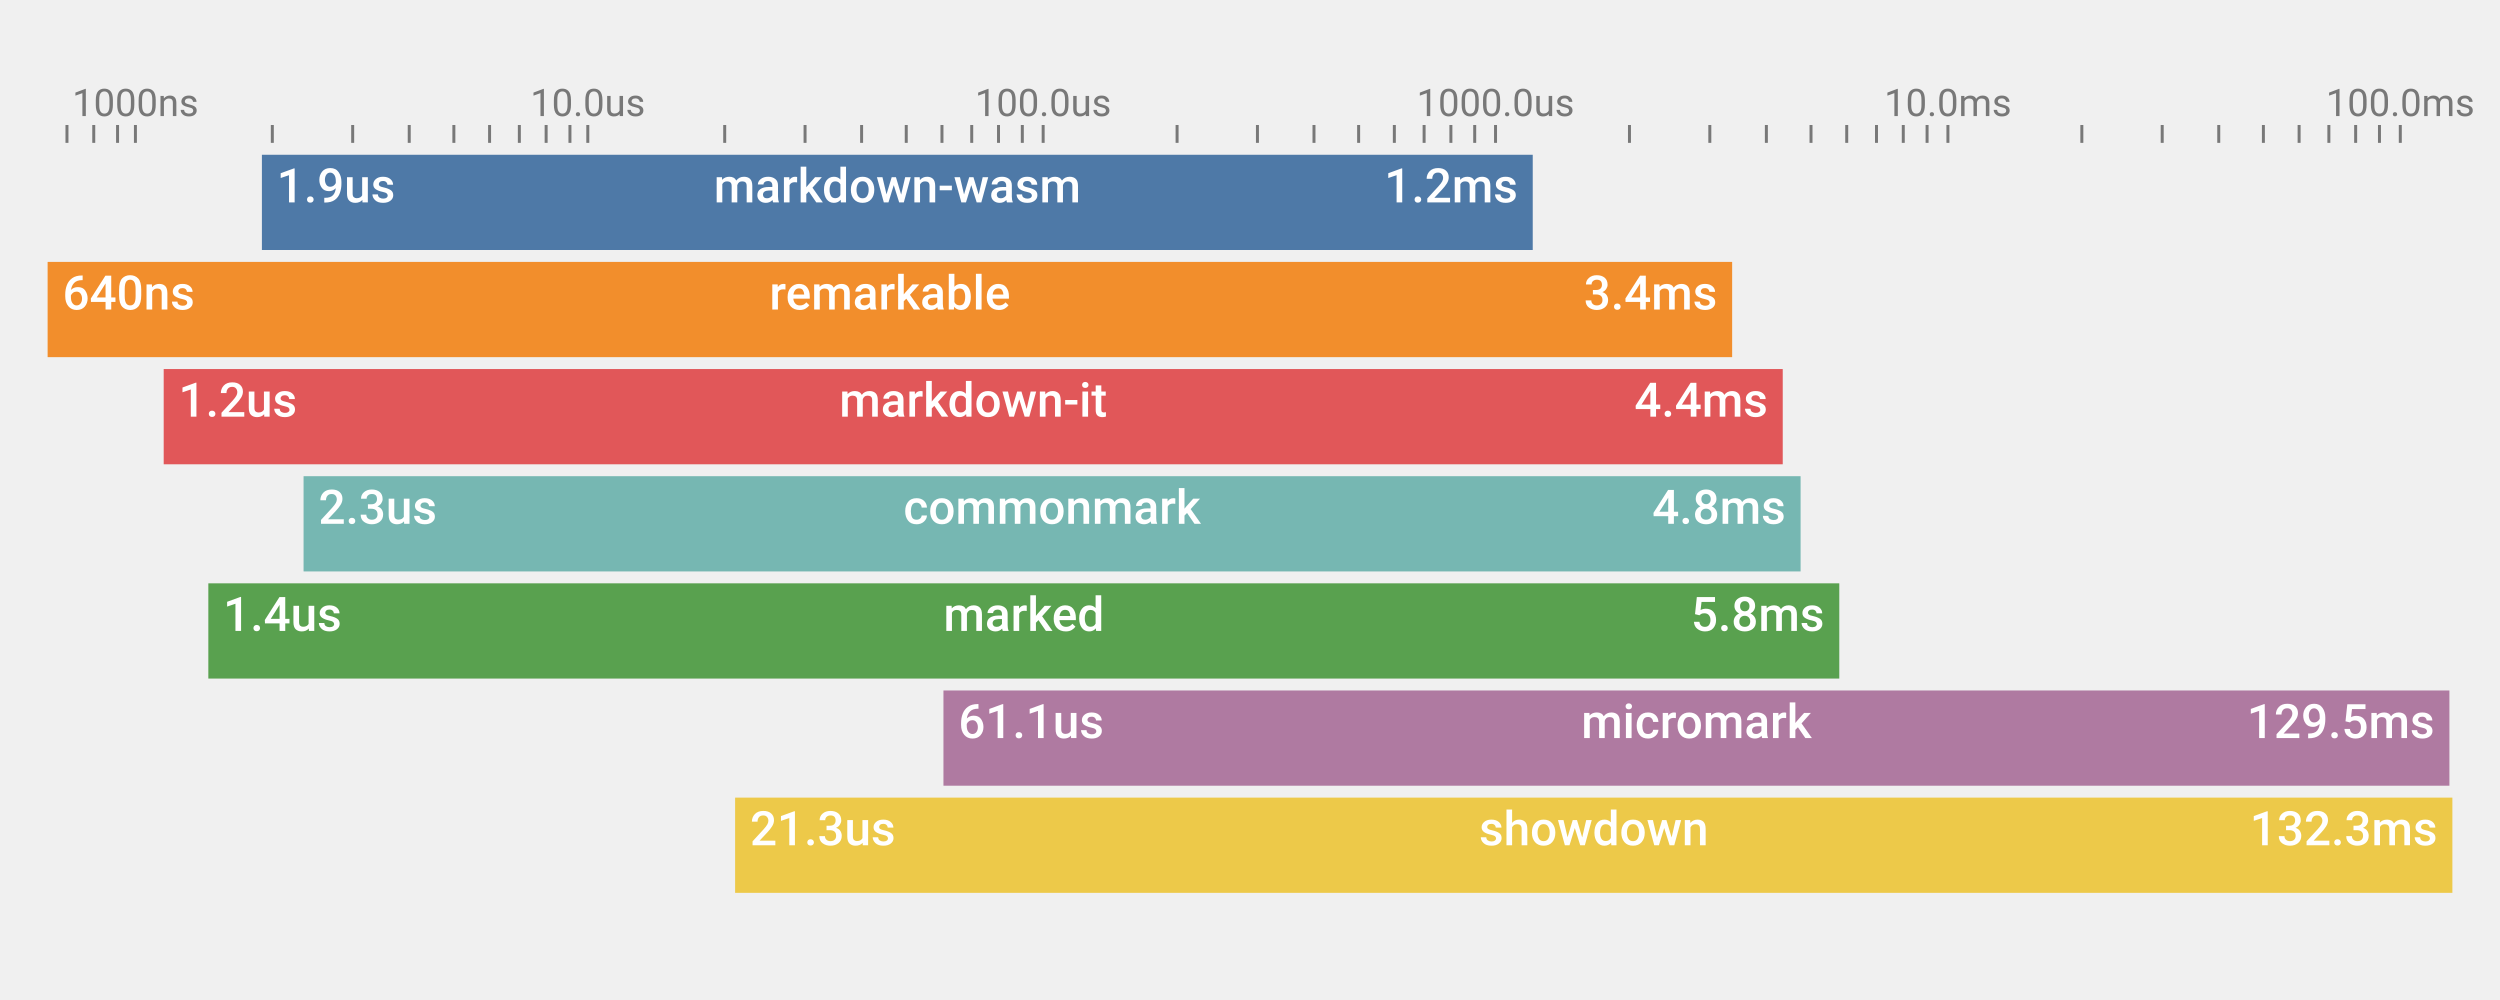
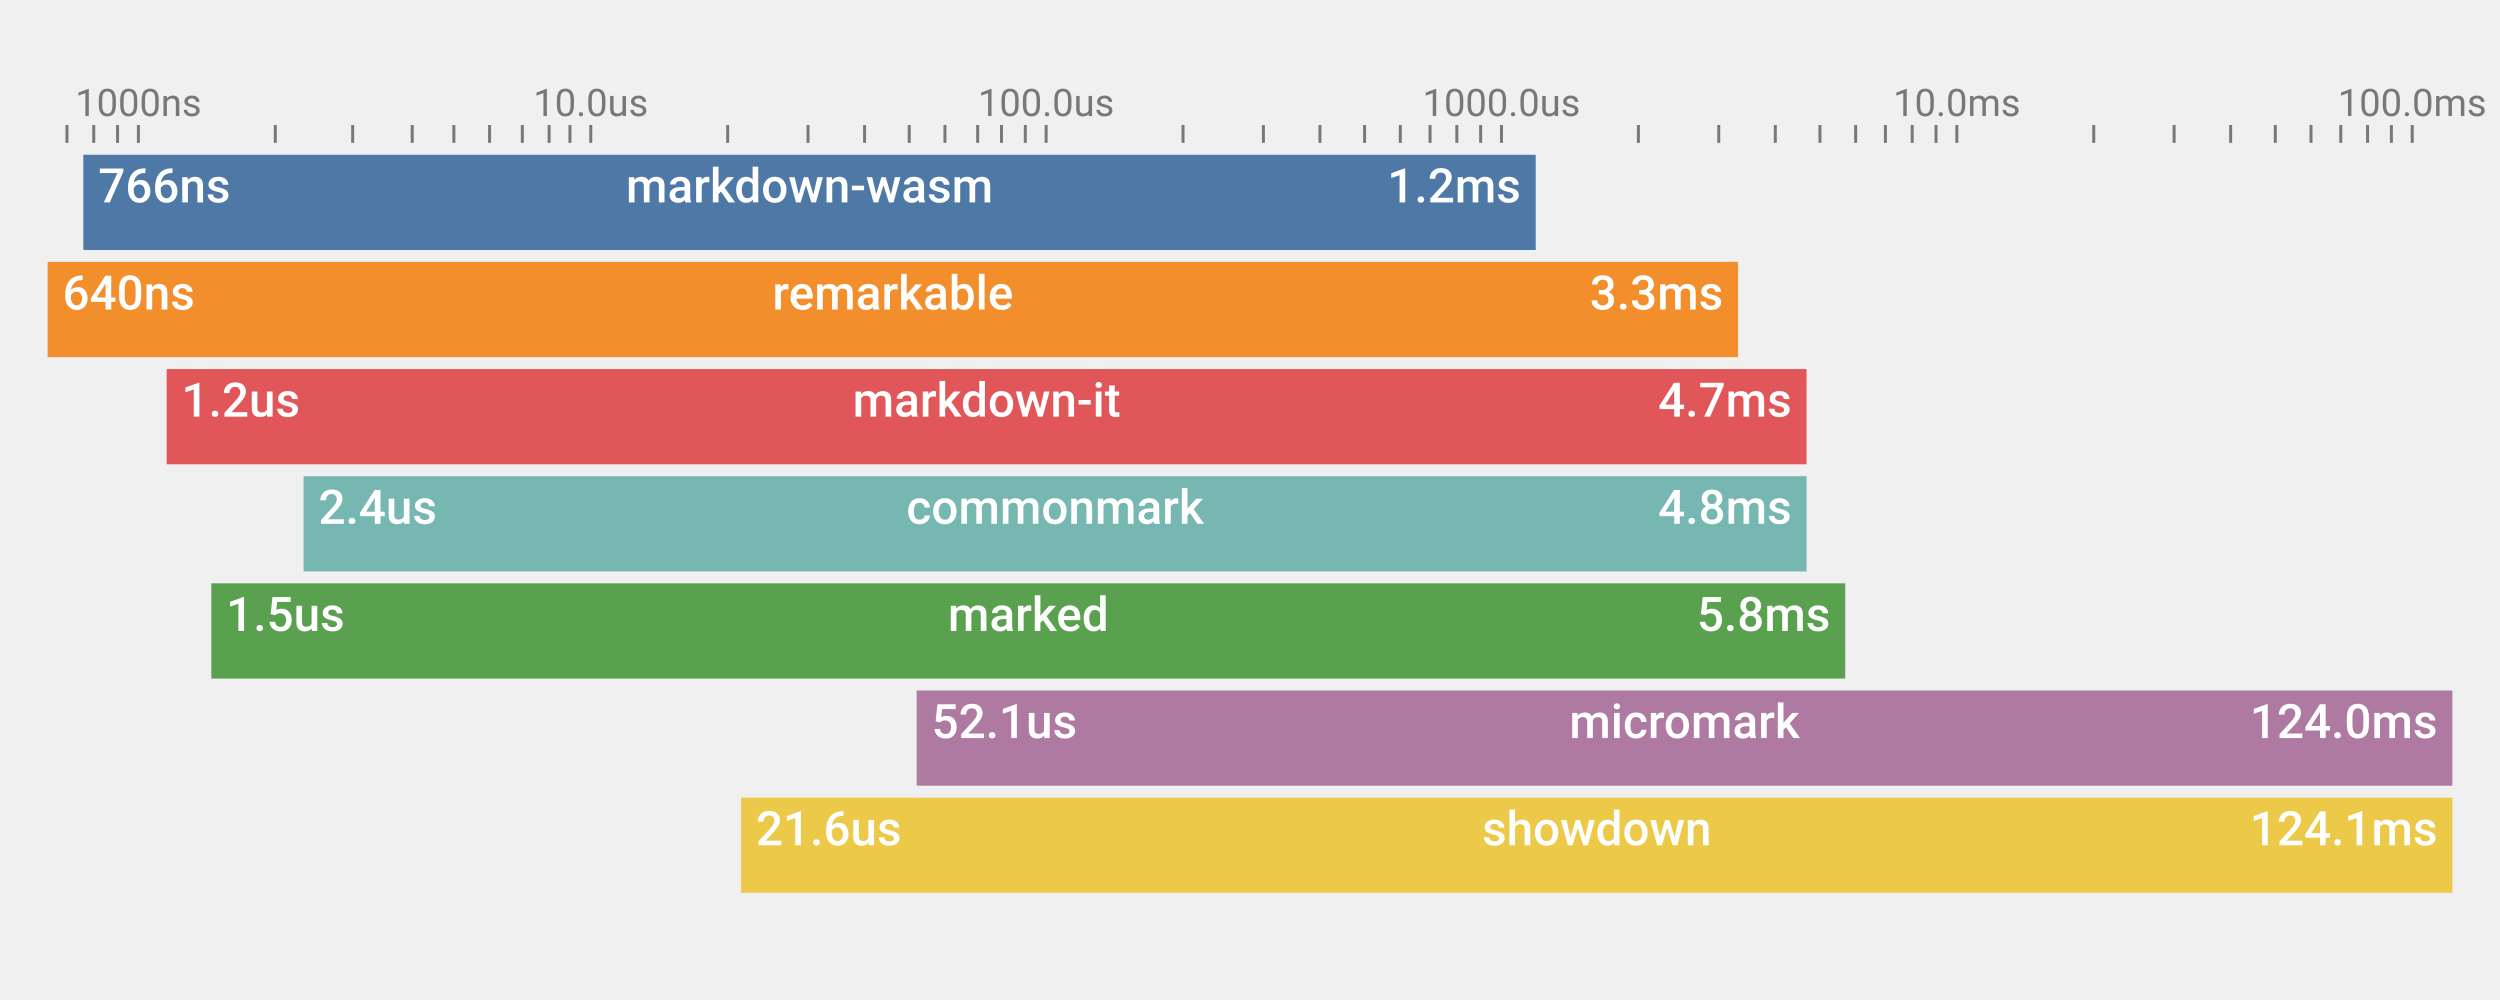
<svg xmlns="http://www.w3.org/2000/svg" width="840" height="336" font-family="system-ui,-apple-system,&quot;Segoe UI&quot;,Roboto,&quot;Helvetica Neue&quot;,&quot;Noto Sans&quot;,&quot;Liberation Sans&quot;,Arial,sans-serif" font-size="16">
-   <path fill="#4e79a7" d="M88 52h427v32H88z" />
-   <path fill="#f28e2c" d="M16 88h566v32H16z" />
-   <path fill="#e15759" d="M55 124h544v32H55z" />
-   <path fill="#76b7b2" d="M102 160h503v32H102z" />
-   <path fill="#59a14f" d="M70 196h548v32H70z" />
-   <path fill="#af7aa1" d="M317 232h506v32H317z" />
-   <path fill="#edc949" d="M247 268h577v32H247z" />
+   <path fill="#4e79a7" d="M28 52h488v32H28z" />
+   <path fill="#f28e2c" d="M16 88h568v32H16z" />
+   <path fill="#e15759" d="M56 124h551v32H56z" />
+   <path fill="#76b7b2" d="M102 160h505v32H102z" />
+   <path fill="#59a14f" d="M71 196h549v32H71z" />
+   <path fill="#af7aa1" d="M308 232h516v32H308z" />
+   <path fill="#edc949" d="M249 268h575v32H249z" />
  <g fill="#fff" font-weight="500" text-anchor="middle">
-     <text x="301.5" y="68" alignment-baseline="central">markdown-wasm</text>
-     <text x="299" y="104" alignment-baseline="central">remarkable</text>
-     <text x="327" y="140" alignment-baseline="central">markdown-it</text>
-     <text x="353.5" y="176" alignment-baseline="central">commonmark</text>
-     <text x="344" y="212" alignment-baseline="central">marked</text>
-     <text x="570" y="248" alignment-baseline="central">micromark</text>
-     <text x="535.5" y="284" alignment-baseline="central">showdown</text>
+     <text x="272" y="68" alignment-baseline="central">markdown-wasm</text>
+     <text x="300" y="104" alignment-baseline="central">remarkable</text>
+     <text x="331.5" y="140" alignment-baseline="central">markdown-it</text>
+     <text x="354.5" y="176" alignment-baseline="central">commonmark</text>
+     <text x="345.5" y="212" alignment-baseline="central">marked</text>
+     <text x="566" y="248" alignment-baseline="central">micromark</text>
+     <text x="536.5" y="284" alignment-baseline="central">showdown</text>
  </g>
  <g fill="#fff" font-weight="500">
-     <text x="88" y="68" alignment-baseline="central" dx="5">1.9us</text>
+     <text x="28" y="68" alignment-baseline="central" dx="5">766ns</text>
    <text x="16" y="104" alignment-baseline="central" dx="5">640ns</text>
-     <text x="55" y="140" alignment-baseline="central" dx="5">1.2us</text>
-     <text x="102" y="176" alignment-baseline="central" dx="5">2.3us</text>
-     <text x="70" y="212" alignment-baseline="central" dx="5">1.4us</text>
-     <text x="317" y="248" alignment-baseline="central" dx="5">61.1us</text>
-     <text x="247" y="284" alignment-baseline="central" dx="5">21.3us</text>
+     <text x="56" y="140" alignment-baseline="central" dx="5">1.2us</text>
+     <text x="102" y="176" alignment-baseline="central" dx="5">2.4us</text>
+     <text x="71" y="212" alignment-baseline="central" dx="5">1.5us</text>
+     <text x="308" y="248" alignment-baseline="central" dx="5">52.1us</text>
+     <text x="249" y="284" alignment-baseline="central" dx="5">21.6us</text>
  </g>
  <g fill="#fff" font-weight="500" text-anchor="end">
-     <text x="515" y="68" alignment-baseline="central" dx="-5">1.2ms</text>
-     <text x="582" y="104" alignment-baseline="central" dx="-5">3.4ms</text>
-     <text x="599" y="140" alignment-baseline="central" dx="-5">4.4ms</text>
-     <text x="605" y="176" alignment-baseline="central" dx="-5">4.8ms</text>
-     <text x="618" y="212" alignment-baseline="central" dx="-5">5.8ms</text>
-     <text x="823" y="248" alignment-baseline="central" dx="-5">129.5ms</text>
-     <text x="824" y="284" alignment-baseline="central" dx="-5">132.3ms</text>
+     <text x="516" y="68" alignment-baseline="central" dx="-5">1.2ms</text>
+     <text x="584" y="104" alignment-baseline="central" dx="-5">3.3ms</text>
+     <text x="607" y="140" alignment-baseline="central" dx="-5">4.7ms</text>
+     <text x="607" y="176" alignment-baseline="central" dx="-5">4.8ms</text>
+     <text x="620" y="212" alignment-baseline="central" dx="-5">5.8ms</text>
+     <text x="824" y="248" alignment-baseline="central" dx="-5">124.0ms</text>
+     <text x="824" y="284" alignment-baseline="central" dx="-5">124.1ms</text>
  </g>
  <g fill="none" font-size="12.8" opacity=".5" text-anchor="middle">
    <path stroke="currentColor" d="M22.5 48v-6m9 6v-6m8 6v-6" class="tick" opacity="1" />
    <g class="tick" opacity="1">
-       <path stroke="currentColor" d="M45.5 48v-6" />
-       <text y="-9" fill="currentColor" dy="0em" transform="translate(45.5 48)">1000ns</text>
+       <path stroke="currentColor" d="M46.5 48v-6" />
+       <text y="-9" fill="currentColor" dy="0em" transform="translate(46.5 48)">1000ns</text>
    </g>
-     <path stroke="currentColor" d="M91.5 48v-6m27 6v-6m19 6v-6m15 6v-6m12 6v-6m10 6v-6m9 6v-6m8 6v-6" class="tick" opacity="1" />
+     <path stroke="currentColor" d="M92.5 48v-6m26 6v-6m20 6v-6m14 6v-6m12 6v-6m11 6v-6m9 6v-6m7 6v-6" class="tick" opacity="1" />
    <g class="tick" opacity="1">
-       <path stroke="currentColor" d="M197.5 48v-6" />
-       <text y="-9" fill="currentColor" dy="0em" transform="translate(197.5 48)">10.0us</text>
+       <path stroke="currentColor" d="M198.5 48v-6" />
+       <text y="-9" fill="currentColor" dy="0em" transform="translate(198.5 48)">10.0us</text>
    </g>
-     <path stroke="currentColor" d="M243.5 48v-6m27 6v-6m19 6v-6m15 6v-6m12 6v-6m10 6v-6m9 6v-6m8 6v-6" class="tick" opacity="1" />
+     <path stroke="currentColor" d="M244.5 48v-6m27 6v-6m19 6v-6m15 6v-6m12 6v-6m11 6v-6m8 6v-6m8 6v-6" class="tick" opacity="1" />
    <g class="tick" opacity="1">
-       <path stroke="currentColor" d="M350.5 48v-6" />
-       <text y="-9" fill="currentColor" dy="0em" transform="translate(350.5 48)">100.0us</text>
+       <path stroke="currentColor" d="M351.5 48v-6" />
+       <text y="-9" fill="currentColor" dy="0em" transform="translate(351.5 48)">100.0us</text>
    </g>
-     <path stroke="currentColor" d="M395.5 48v-6m27 6v-6m19 6v-6m15 6v-6m12 6v-6m10 6v-6m9 6v-6m8 6v-6" class="tick" opacity="1" />
+     <path stroke="currentColor" d="M397.5 48v-6m27 6v-6m19 6v-6m15 6v-6m12 6v-6m10 6v-6m9 6v-6m8 6v-6" class="tick" opacity="1" />
    <g class="tick" opacity="1">
-       <path stroke="currentColor" d="M502.5 48v-6" />
-       <text y="-9" fill="currentColor" dy="0em" transform="translate(502.5 48)">1000.0us</text>
+       <path stroke="currentColor" d="M504.5 48v-6" />
+       <text y="-9" fill="currentColor" dy="0em" transform="translate(504.5 48)">1000.0us</text>
    </g>
-     <path stroke="currentColor" d="M547.5 48v-6m27 6v-6m19 6v-6m15 6v-6m12 6v-6m10 6v-6m9 6v-6m8 6v-6" class="tick" opacity="1" />
+     <path stroke="currentColor" d="M550.5 48v-6m27 6v-6m19 6v-6m15 6v-6m12 6v-6m10 6v-6m9 6v-6m8 6v-6" class="tick" opacity="1" />
    <g class="tick" opacity="1">
-       <path stroke="currentColor" d="M654.5 48v-6" />
-       <text y="-9" fill="currentColor" dy="0em" transform="translate(654.5 48)">10.0ms</text>
+       <path stroke="currentColor" d="M657.5 48v-6" />
+       <text y="-9" fill="currentColor" dy="0em" transform="translate(657.5 48)">10.0ms</text>
    </g>
-     <path stroke="currentColor" d="M699.5 48v-6m27 6v-6m19 6v-6m15 6v-6m12 6v-6m10 6v-6m9 6v-6m8 6v-6" class="tick" opacity="1" />
+     <path stroke="currentColor" d="M703.5 48v-6m27 6v-6m19 6v-6m15 6v-6m12 6v-6m10 6v-6m9 6v-6m8 6v-6" class="tick" opacity="1" />
    <g class="tick" opacity="1">
-       <path stroke="currentColor" d="M806.5 48v-6" />
-       <text y="-9" fill="currentColor" dy="0em" transform="translate(806.5 48)">100.0ms</text>
+       <path stroke="currentColor" d="M810.5 48v-6" />
+       <text y="-9" fill="currentColor" dy="0em" transform="translate(810.5 48)">100.0ms</text>
    </g>
  </g>
</svg>
